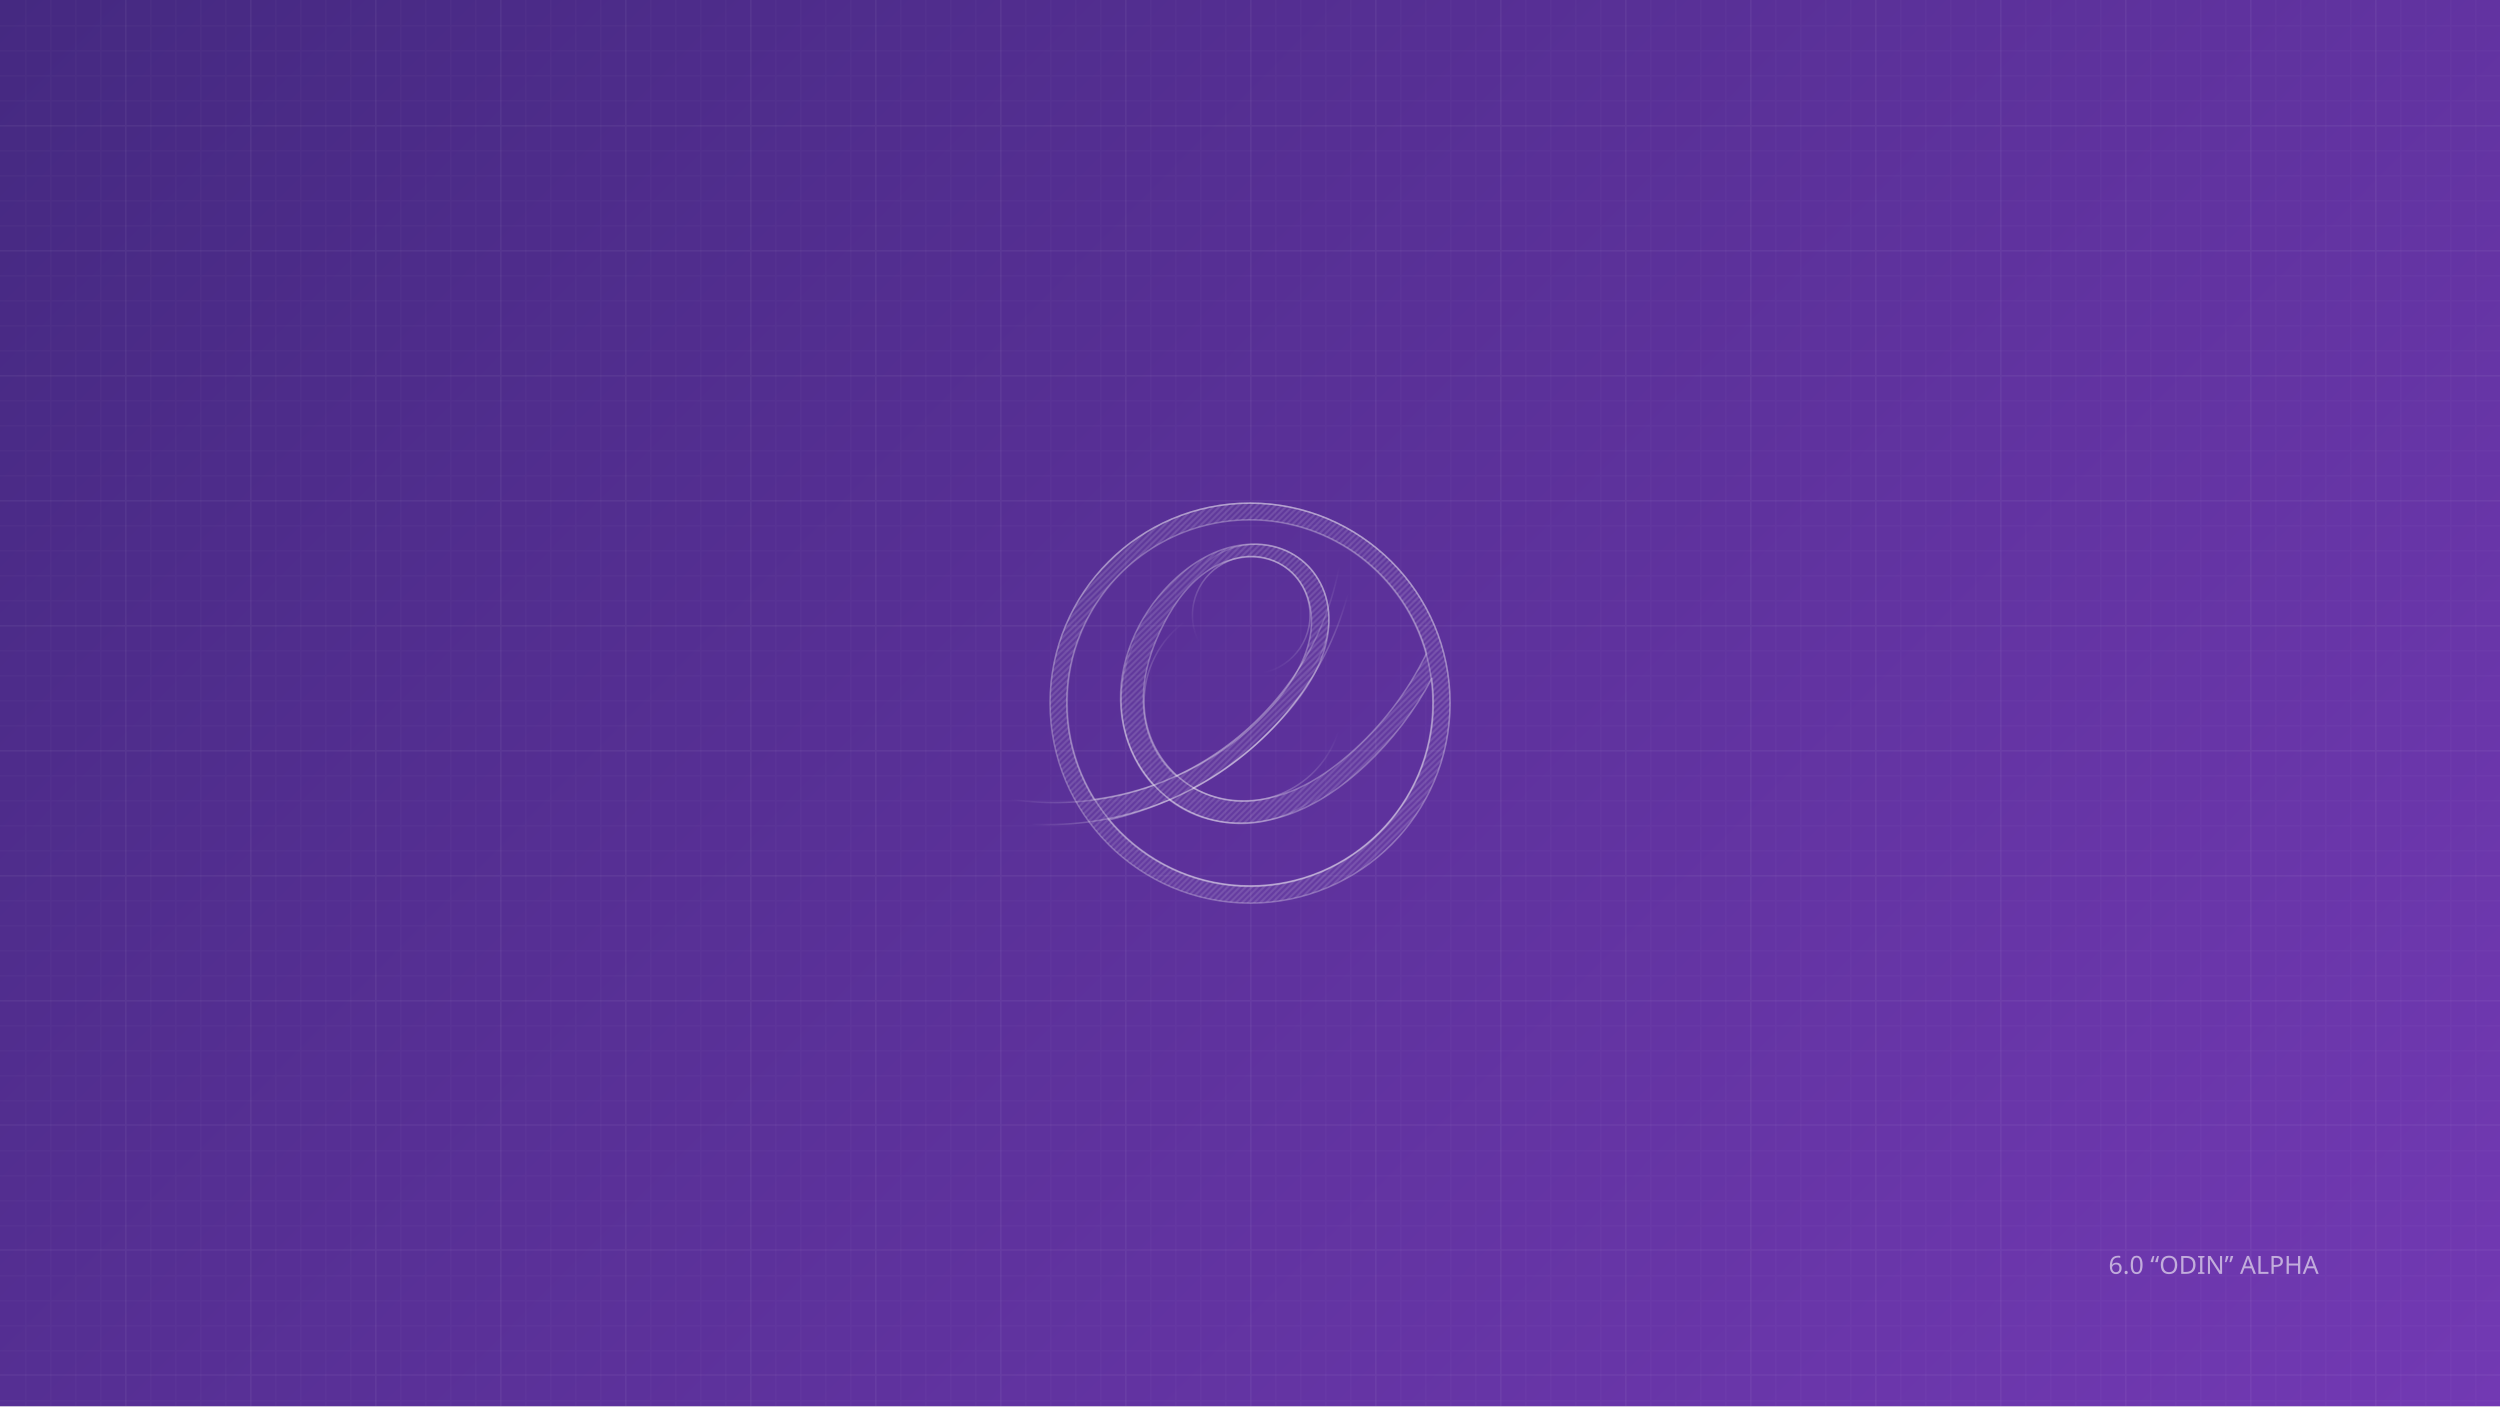
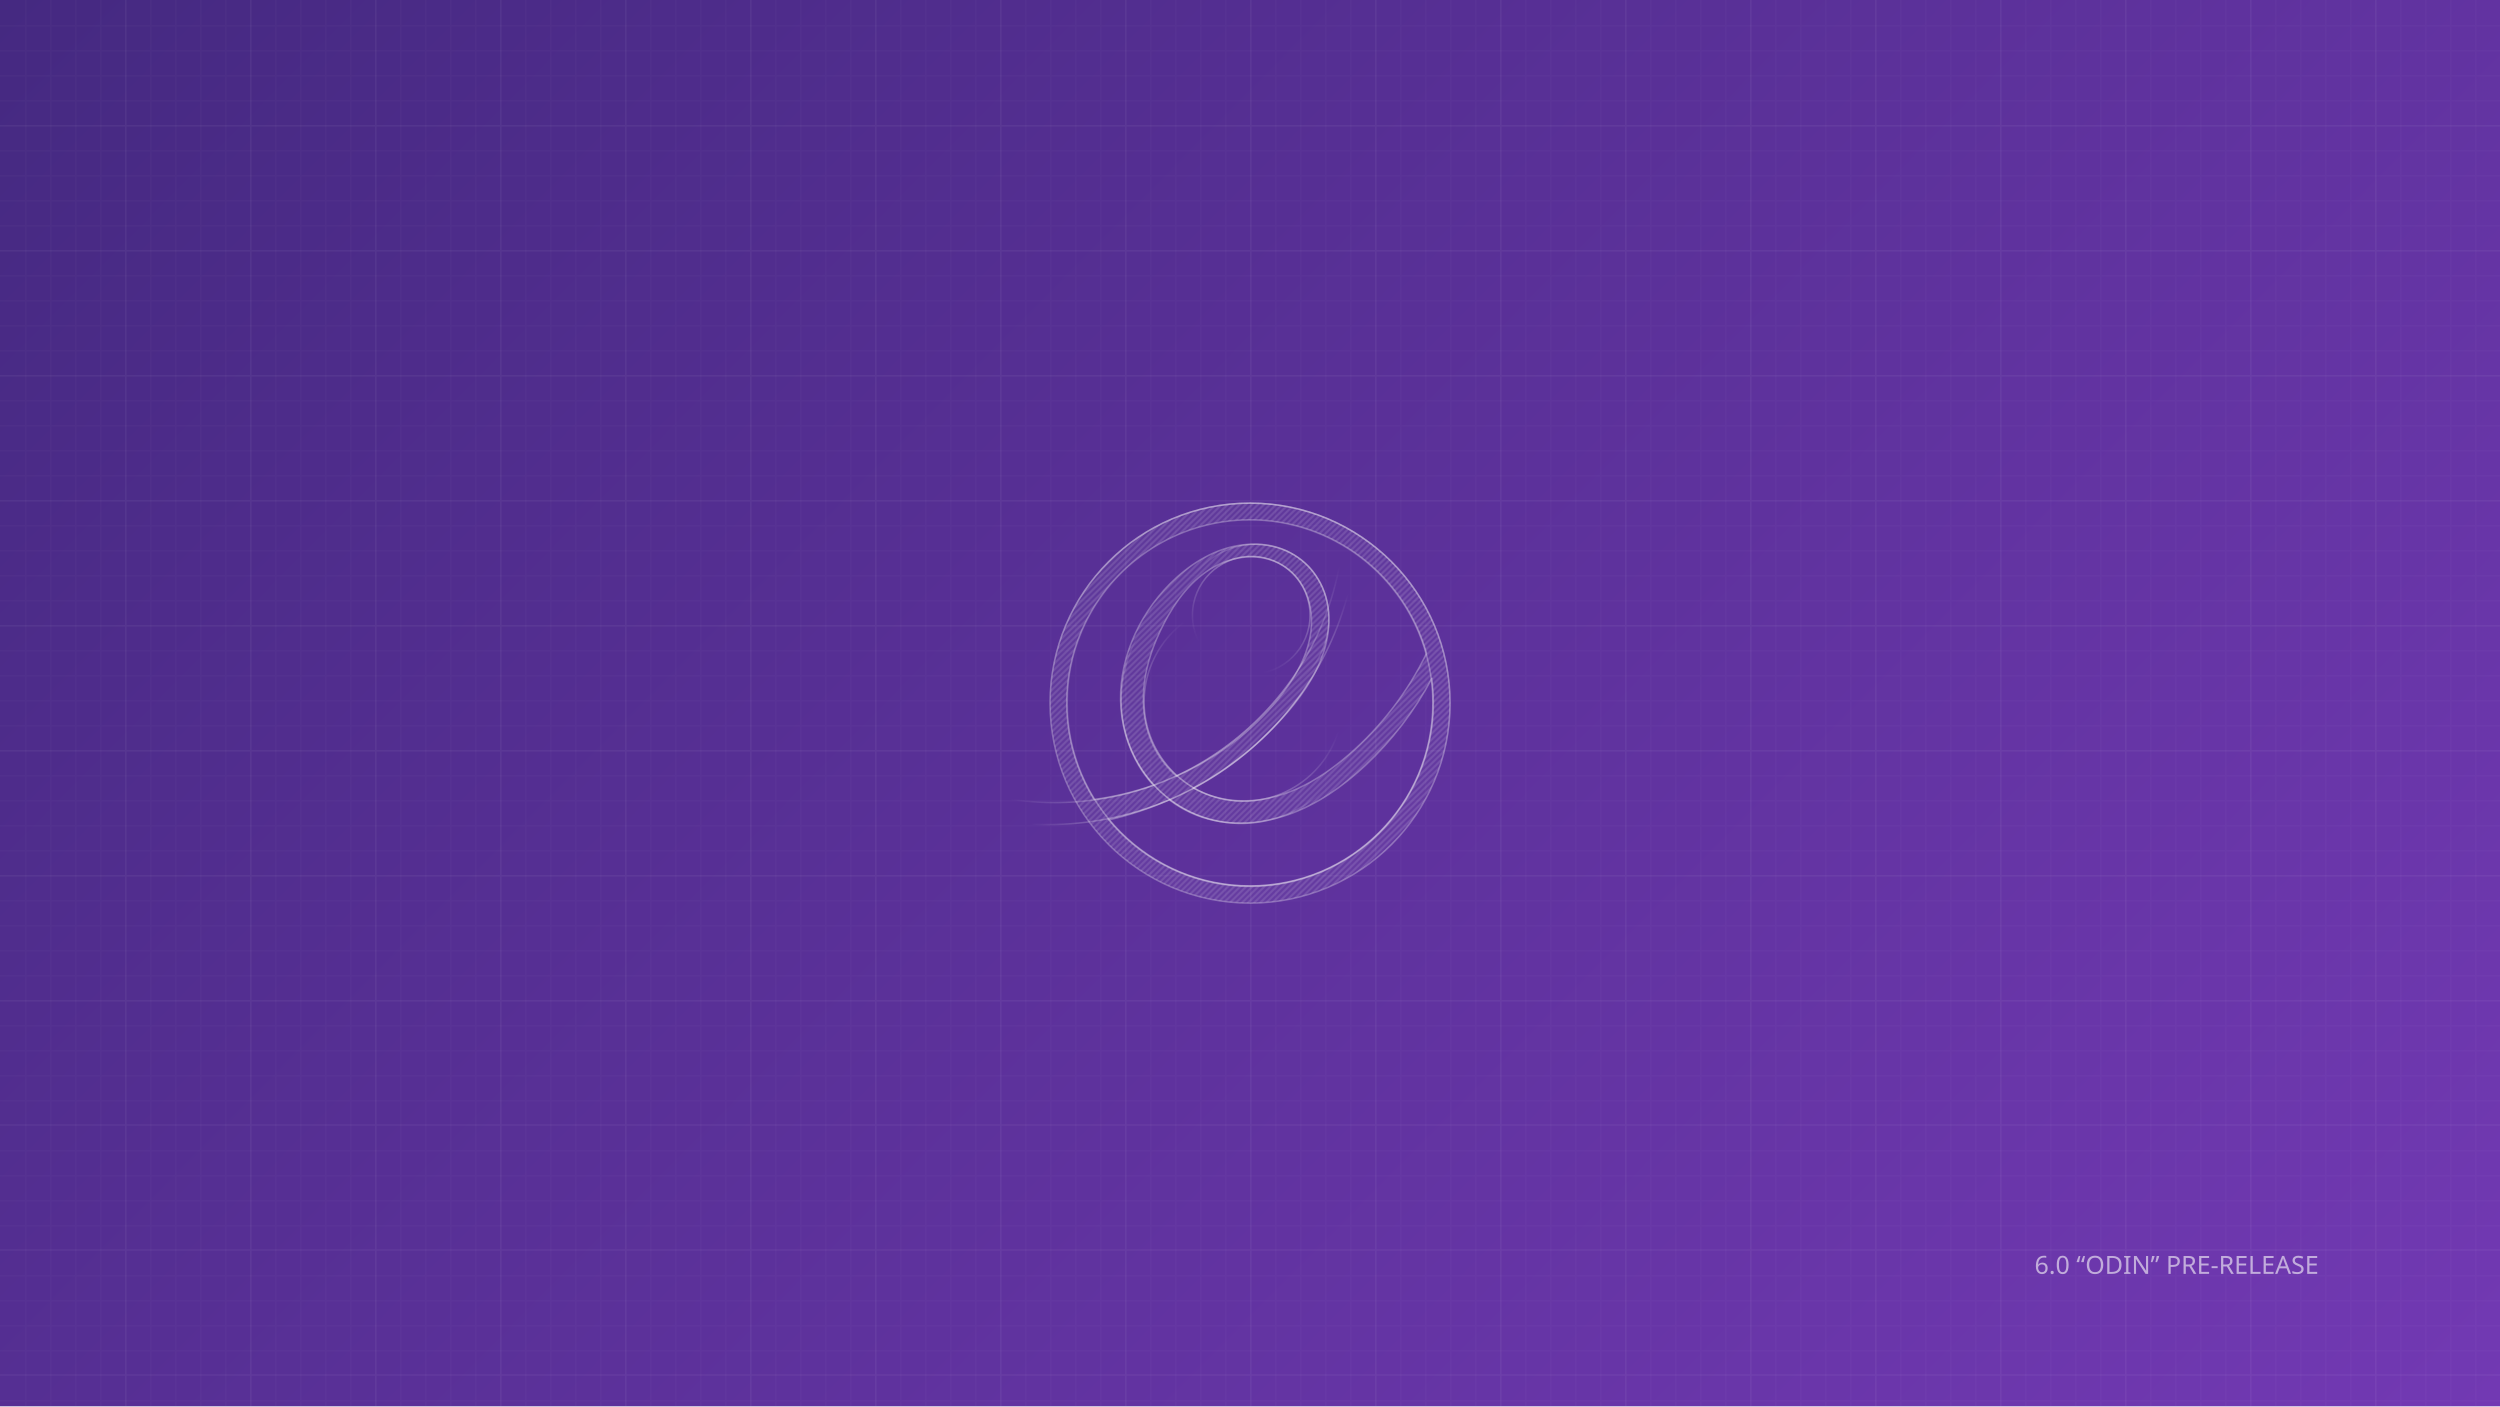
- <svg xmlns="http://www.w3.org/2000/svg" xmlns:xlink="http://www.w3.org/1999/xlink" width="1600" height="900" viewBox="0 0 1600 900" id="svg2" version="1.1">
+ <svg xmlns="http://www.w3.org/2000/svg" xmlns:xlink="http://www.w3.org/1999/xlink" version="1.1" id="svg2" viewBox="0 0 1600 900" height="900" width="1600">
  <defs id="defs4">
    <linearGradient id="linearGradient909">
-       <stop id="stop905" offset="0" style="stop-color:#fafafa;stop-opacity:1;" />
-       <stop id="stop907" offset="1" style="stop-color:#fafafa;stop-opacity:0;" />
+       <stop style="stop-color:#fafafa;stop-opacity:1;" offset="0" id="stop905" />
+       <stop style="stop-color:#fafafa;stop-opacity:0;" offset="1" id="stop907" />
    </linearGradient>
    <linearGradient id="linearGradient3128">
-       <stop style="stop-color:#fafafa;stop-opacity:0.128" offset="0" id="stop3124" />
-       <stop style="stop-color:#fafafa;stop-opacity:0.172" offset="1" id="stop3126" />
+       <stop id="stop3124" offset="0" style="stop-color:#fafafa;stop-opacity:0.128" />
+       <stop id="stop3126" offset="1" style="stop-color:#fafafa;stop-opacity:0.172" />
    </linearGradient>
    <linearGradient id="linearGradient3120">
-       <stop style="stop-color:#fafafa;stop-opacity:1;" offset="0" id="stop3116" />
-       <stop style="stop-color:#fafafa;stop-opacity:0;" offset="1" id="stop3118" />
+       <stop id="stop3116" offset="0" style="stop-color:#fafafa;stop-opacity:1;" />
+       <stop id="stop3118" offset="1" style="stop-color:#fafafa;stop-opacity:0;" />
    </linearGradient>
    <linearGradient id="linearGradient3112">
-       <stop style="stop-color:#fafafa;stop-opacity:1;" offset="0" id="stop3108" />
-       <stop style="stop-color:#fafafa;stop-opacity:0;" offset="1" id="stop3110" />
+       <stop id="stop3108" offset="0" style="stop-color:#fafafa;stop-opacity:1;" />
+       <stop id="stop3110" offset="1" style="stop-color:#fafafa;stop-opacity:0;" />
    </linearGradient>
    <linearGradient id="linearGradient3104">
-       <stop style="stop-color:#fafafa;stop-opacity:1;" offset="0" id="stop3100" />
-       <stop style="stop-color:#fafafa;stop-opacity:0;" offset="1" id="stop3102" />
+       <stop id="stop3100" offset="0" style="stop-color:#fafafa;stop-opacity:1;" />
+       <stop id="stop3102" offset="1" style="stop-color:#fafafa;stop-opacity:0;" />
    </linearGradient>
    <linearGradient id="linearGradient3072">
-       <stop style="stop-color:#fafafa;stop-opacity:1;" offset="0" id="stop3068" />
-       <stop style="stop-color:#fafafa;stop-opacity:0;" offset="1" id="stop3070" />
+       <stop id="stop3068" offset="0" style="stop-color:#fafafa;stop-opacity:1;" />
+       <stop id="stop3070" offset="1" style="stop-color:#fafafa;stop-opacity:0;" />
    </linearGradient>
    <linearGradient id="linearGradient3040">
-       <stop style="stop-color:#fafafa;stop-opacity:1;" offset="0" id="stop3036" />
-       <stop style="stop-color:#fafafa;stop-opacity:0;" offset="1" id="stop3038" />
+       <stop id="stop3036" offset="0" style="stop-color:#fafafa;stop-opacity:1;" />
+       <stop id="stop3038" offset="1" style="stop-color:#fafafa;stop-opacity:0;" />
    </linearGradient>
    <linearGradient id="linearGradient978">
-       <stop style="stop-color:#452981;stop-opacity:1" offset="0" id="stop974" />
-       <stop style="stop-color:#7239b3;stop-opacity:1" offset="1" id="stop976" />
+       <stop id="stop974" offset="0" style="stop-color:#452981;stop-opacity:1" />
+       <stop id="stop976" offset="1" style="stop-color:#7239b3;stop-opacity:1" />
    </linearGradient>
-     <linearGradient xlink:href="#linearGradient978" id="linearGradient980" x1="356.741" y1="583.683" x2="1106.741" y2="1143.683" gradientUnits="userSpaceOnUse" gradientTransform="matrix(2.133333,0,0,1.607143,-404.3062,-694.3787)" />
-     <linearGradient gradientTransform="translate(-356.7408,-243.6826)" xlink:href="#linearGradient2837" id="linearGradient2839" x1="1191.983" y1="623.76" x2="1167.276" y2="675.195" gradientUnits="userSpaceOnUse" />
+     <linearGradient gradientTransform="matrix(2.133333,0,0,1.607143,-404.3062,-694.3787)" gradientUnits="userSpaceOnUse" y2="1143.683" x2="1106.741" y1="583.683" x1="356.741" id="linearGradient980" xlink:href="#linearGradient978" />
+     <linearGradient gradientUnits="userSpaceOnUse" y2="675.195" x2="1167.276" y1="623.76" x1="1191.983" id="linearGradient2839" xlink:href="#linearGradient2837" gradientTransform="translate(-356.7408,-243.6826)" />
    <linearGradient id="linearGradient2837">
-       <stop style="stop-color:#fafafa;stop-opacity:1;" offset="0" id="stop2833" />
-       <stop style="stop-color:#fafafa;stop-opacity:0;" offset="1" id="stop2835" />
+       <stop id="stop2833" offset="0" style="stop-color:#fafafa;stop-opacity:1;" />
+       <stop id="stop2835" offset="1" style="stop-color:#fafafa;stop-opacity:0;" />
    </linearGradient>
-     <linearGradient gradientTransform="translate(-356.7408,-243.6826)" xlink:href="#linearGradient2837" id="linearGradient2890" x1="1109.636" y1="740.384" x2="1157.736" y2="672.224" gradientUnits="userSpaceOnUse" />
-     <linearGradient gradientTransform="translate(-356.7408,-243.6826)" xlink:href="#linearGradient2837" id="linearGradient2831" x1="1130.027" y1="727.926" x2="1100.664" y2="686.393" gradientUnits="userSpaceOnUse" />
-     <linearGradient gradientTransform="translate(3.4502266e-6,-3.0224891e-6)" xlink:href="#linearGradient3040" id="linearGradient3042" x1="833.854" y1="319.527" x2="866.379" y2="258.471" gradientUnits="userSpaceOnUse" />
-     <linearGradient xlink:href="#linearGradient3072" id="linearGradient3074" x1="375.8" y1="857.598" x2="375.102" y2="809.267" gradientUnits="userSpaceOnUse" gradientTransform="translate(1.639143,-0.705496)" />
-     <linearGradient gradientTransform="translate(4.3281726e-6,1.518704e-6)" xlink:href="#linearGradient3104" id="linearGradient3106" x1="294.678" y1="831.831" x2="242.231" y2="838.618" gradientUnits="userSpaceOnUse" />
-     <linearGradient gradientTransform="translate(4.0523423e-6,-2.1489676e-6)" xlink:href="#linearGradient3112" id="linearGradient3114" x1="849.324" y1="255.772" x2="805.828" y2="483.912" gradientUnits="userSpaceOnUse" />
-     <linearGradient gradientTransform="translate(4.0523423e-6,-2.1489676e-6)" xlink:href="#linearGradient3120" id="linearGradient3122" x1="812.799" y1="548.602" x2="737.509" y2="348.173" gradientUnits="userSpaceOnUse" />
-     <linearGradient gradientTransform="translate(4.0523423e-6,-2.1489676e-6)" xlink:href="#linearGradient3128" id="linearGradient3130" x1="969.878" y1="352.823" x2="610.338" y2="599.727" gradientUnits="userSpaceOnUse" />
-     <pattern xlink:href="#Strips1_1white-6" id="pattern3166-3" patternTransform="matrix(0.9560482,0.9691312,-16.68188,16.45667,780.3066,403.7642)" />
-     <pattern id="Strips1_1white-6" patternTransform="translate(0,0) scale(10,10)" height="1" width="2" patternUnits="userSpaceOnUse">
-       <rect id="rect2067-7" height="2" width="1" y="-0.5" x="0" style="fill:white;stroke:none" />
+     <linearGradient gradientUnits="userSpaceOnUse" y2="672.224" x2="1157.736" y1="740.384" x1="1109.636" id="linearGradient2890" xlink:href="#linearGradient2837" gradientTransform="translate(-356.7408,-243.6826)" />
+     <linearGradient gradientUnits="userSpaceOnUse" y2="686.393" x2="1100.664" y1="727.926" x1="1130.027" id="linearGradient2831" xlink:href="#linearGradient2837" gradientTransform="translate(-356.7408,-243.6826)" />
+     <linearGradient gradientUnits="userSpaceOnUse" y2="258.471" x2="866.379" y1="319.527" x1="833.854" id="linearGradient3042" xlink:href="#linearGradient3040" gradientTransform="translate(3.4502266e-6,-3.0224891e-6)" />
+     <linearGradient gradientTransform="translate(1.639143,-0.705496)" gradientUnits="userSpaceOnUse" y2="809.267" x2="375.102" y1="857.598" x1="375.8" id="linearGradient3074" xlink:href="#linearGradient3072" />
+     <linearGradient gradientUnits="userSpaceOnUse" y2="838.618" x2="242.231" y1="831.831" x1="294.678" id="linearGradient3106" xlink:href="#linearGradient3104" gradientTransform="translate(4.3281726e-6,1.518704e-6)" />
+     <linearGradient gradientUnits="userSpaceOnUse" y2="483.912" x2="805.828" y1="255.772" x1="849.324" id="linearGradient3114" xlink:href="#linearGradient3112" gradientTransform="translate(4.0523423e-6,-2.1489676e-6)" />
+     <linearGradient gradientUnits="userSpaceOnUse" y2="348.173" x2="737.509" y1="548.602" x1="812.799" id="linearGradient3122" xlink:href="#linearGradient3120" gradientTransform="translate(4.0523423e-6,-2.1489676e-6)" />
+     <linearGradient gradientUnits="userSpaceOnUse" y2="599.727" x2="610.338" y1="352.823" x1="969.878" id="linearGradient3130" xlink:href="#linearGradient3128" gradientTransform="translate(4.0523423e-6,-2.1489676e-6)" />
+     <pattern patternTransform="matrix(0.9560482,0.9691312,-16.68188,16.45667,780.3066,403.7642)" id="pattern3166-3" xlink:href="#Strips1_1white-6" />
+     <pattern patternUnits="userSpaceOnUse" width="2" height="1" patternTransform="translate(0,0) scale(10,10)" id="Strips1_1white-6">
+       <rect style="fill:white;stroke:none" x="0" y="-0.5" width="1" height="2" id="rect2067-7" />
    </pattern>
-     <linearGradient gradientUnits="userSpaceOnUse" y2="795.364" x2="396.354" y1="785.937" x1="452.706" id="linearGradient911" xlink:href="#linearGradient909" />
+     <linearGradient xlink:href="#linearGradient909" id="linearGradient911" x1="452.706" y1="785.937" x2="396.354" y2="795.364" gradientUnits="userSpaceOnUse" />
  </defs>
  <g id="layer3">
-     <g id="layer1" transform="translate(-356.7408,-243.6826)">
-       <rect id="rect5505-21-3-8-5-2" style="color:#000000;opacity:1;fill:url(#linearGradient980);fill-opacity:1;stroke-width:1" rx="0" ry="0" height="900" width="1600" y="243.683" x="356.741" />
+     <g transform="translate(-356.7408,-243.6826)" id="layer1">
+       <rect x="356.741" y="243.683" width="1600" height="900" ry="0" rx="0" style="color:#000000;opacity:1;fill:url(#linearGradient980);fill-opacity:1;stroke-width:1" id="rect5505-21-3-8-5-2" />
    </g>
  </g>
  <g id="layer5">
-     <path d="M 1600,896.5 H 1.9999999e-5 M 1600,864.5 H 1.9999999e-5 M 1600,848.5 H 1.9999999e-5 M 1600,832.5 H 1.9999999e-5 M 1600,816.5 H 1.9999999e-5 M 1600,784.5 H 1.9999999e-5 M 1600,768.5 H 1.9999999e-5 M 1600,752.5 H 1.9999999e-5 M 1600,736.5 H 1.9999999e-5 M 1600,704.5 H 1.9999999e-5 M 1600,688.5 H 1.9999999e-5 M 1600,672.5 H 1.9999999e-5 M 1600,656.5 H 1.9999999e-5 M 1600,624.5 H 1.9999999e-5 M 1600,608.5 H 1.9999999e-5 M 1600,592.5 H 1.9999999e-5 M 1600,576.5 H 1.9999999e-5 M 1600,544.5 H 1.9999999e-5 M 1600,528.5 H 1.9999999e-5 M 1600,512.5 H 1.9999999e-5 M 1600,496.5 H 1.9999999e-5 M 1600,464.5 H 1.9999999e-5 M 1600,448.5 H 1.9999999e-5 M 1600,432.5 H 1.9999999e-5 M 1600,416.5 H 1.9999999e-5 M 1600,384.5 H 1.9999999e-5 M 1600,368.5 H 1.9999999e-5 M 1600,352.5 H 1.9999999e-5 M 1600,336.5 H 1.9999999e-5 M 1600,304.5 H 1.9999999e-5 M 1600,288.5 H 1.9999999e-5 M 1600,272.5 H 1.9999999e-5 M 1600,256.5 H 1.9999999e-5 M 1600,224.5 H 1.9999999e-5 M 1600,208.5 H 1.9999999e-5 M 1600,192.5 H 1.9999999e-5 M 1600,176.5 H 1.9999999e-5 M 1600,144.5 H 1.9999999e-5 M 1600,128.5 H 1.9999999e-5 M 1600,112.5 H 1.9999999e-5 M 1600,96.5 H 1.9999999e-5 M 1600,64.5 H 1.9999999e-5 M 1600,48.5 H 1.9999999e-5 M 1600,32.5 H 1.9999999e-5 M 1600,16.5 H 1.9999999e-5 M 1584.5,-2e-5 V 900 M 1568.5,-2e-5 V 900 M 1552.5,-2e-5 V 900 M 1536.5,-2e-5 V 900 M 1504.5,-2e-5 V 900 M 1488.5,-2e-5 V 900 M 1472.5,-2e-5 V 900 M 1456.5,-2e-5 V 900 M 1424.5,-2e-5 V 900 M 1408.5,-2e-5 V 900 M 1392.5,-2e-5 V 900 M 1376.5,-2e-5 V 900 M 1344.5,-2e-5 V 900 M 1328.5,-2e-5 V 900 M 1312.5,-2e-5 V 900 M 1296.5,-2e-5 V 900 M 1264.5,-2e-5 V 900 M 1248.5,-2e-5 V 900 M 1232.5,-2e-5 V 900 M 1216.5,-2e-5 V 900 M 1184.5,-2e-5 V 900 M 1168.5,-2e-5 V 900 M 1152.5,-2e-5 V 900 M 1136.5,-2e-5 V 900 M 1104.5,-2e-5 V 900 M 1088.5,-2e-5 V 900 M 1072.5,-2e-5 V 900 M 1056.5,-2e-5 V 900 M 1024.5,-2e-5 V 900 M 1008.5,-2e-5 V 900 M 992.5,-2e-5 V 900 M 976.5,-2e-5 V 900 M 944.5,-2e-5 V 900 M 928.5,-2e-5 V 900 M 912.5,-2e-5 V 900 M 896.5,-2e-5 V 900 M 864.5,-2e-5 V 900 M 848.5,-2e-5 V 900 M 832.5,-2e-5 V 900 M 816.5,-2e-5 V 900 M 784.5,-2e-5 V 900 M 768.5,-2e-5 V 900 M 752.5,-2e-5 V 900 M 736.5,-2e-5 V 900 M 704.5,-2e-5 V 900 M 688.5,-2e-5 V 900 M 672.5,-2e-5 V 900 M 656.5,-2e-5 V 900 M 624.5,-2e-5 V 900 M 608.5,-2e-5 V 900 M 592.5,-2e-5 V 900 M 576.5,-2e-5 V 900 M 544.5,-2e-5 V 900 M 528.5,-2e-5 V 900 M 512.5,-2e-5 V 900 M 496.5,-2e-5 V 900 M 464.5,-2e-5 V 900 M 448.5,-2e-5 V 900 M 432.5,-2e-5 V 900 M 416.5,-2e-5 V 900 M 384.5,-2e-5 V 900 M 368.5,-2e-5 V 900 M 352.5,-2e-5 V 900 M 336.5,-2e-5 V 900 M 304.5,-2e-5 V 900 M 288.5,-2e-5 V 900 M 272.5,-2e-5 V 900 M 256.5,-2e-5 V 900 M 224.5,-2e-5 V 900 M 208.5,-2e-5 V 900 M 192.5,-2e-5 V 900 M 176.5,-2e-5 V 900 M 144.5,-2e-5 V 900 M 128.5,-2e-5 V 900 M 112.5,-2e-5 V 900 M 96.5,-2e-5 V 900 M 64.5,-2e-5 V 900 M 48.5,-2e-5 V 900 M 32.5,-2e-5 V 900 M 16.5,-2e-5 V 900" style="opacity:0.02;fill:none;stroke:#fafafa;stroke-width:1px;stroke-linecap:butt;stroke-linejoin:miter;stroke-opacity:1" id="path1039-1-8-7-2-2-7-7" />
-     <path d="M 1600,880 H 0 m 1600,-80 H 0 m 1600,-80 H 0 M 640.5,-2e-5 V 900 M 560.5,-2e-5 V 900 M 480.5,-2e-5 V 900 M 400.5,-2e-5 V 900 M 320.5,-2e-5 V 900 M 240.5,-2e-5 V 900 M 160.5,-2e-5 V 900 M 80.5,-2e-5 V 900 M 1600.5,-2e-5 V 900 M 1520.5,-2e-5 V 900 M 1440.5,-2e-5 V 900 M 1360.5,-2e-5 V 900 M 1280.5,-2e-5 V 900 M 1200.5,-2e-5 V 900 M 1120.5,-2e-5 V 900 M 1040.5,-2e-5 V 900 M 960.5,-2e-5 V 900 M 880.5,-2e-5 V 900 M 800.5,-2e-5 V 900 M 720.5,-2e-5 V 900 M 1600,640.5 H 1.9999999e-5 M 1600,560.5 H 1.9999999e-5 M 1600,480.5 H 1.9999999e-5 M 1600,400.5 H 1.9999999e-5 M 1600,320.5 H 1.9999999e-5 M 1600,240.5 H 1.9999999e-5 M 1600,160.5 H 1.9999999e-5 M 1600,80.5 H 1.9999999e-5" style="opacity:0.05;fill:none;stroke:#fafafa;stroke-width:1px;stroke-linecap:butt;stroke-linejoin:miter;stroke-opacity:1" id="path1039-1-8-7-9-0-3-5-28-3" />
+     <path id="path1039-1-8-7-2-2-7-7" style="opacity:0.02;fill:none;stroke:#fafafa;stroke-width:1px;stroke-linecap:butt;stroke-linejoin:miter;stroke-opacity:1" d="M 1600,896.5 H 1.9999999e-5 M 1600,864.5 H 1.9999999e-5 M 1600,848.5 H 1.9999999e-5 M 1600,832.5 H 1.9999999e-5 M 1600,816.5 H 1.9999999e-5 M 1600,784.5 H 1.9999999e-5 M 1600,768.5 H 1.9999999e-5 M 1600,752.5 H 1.9999999e-5 M 1600,736.5 H 1.9999999e-5 M 1600,704.5 H 1.9999999e-5 M 1600,688.5 H 1.9999999e-5 M 1600,672.5 H 1.9999999e-5 M 1600,656.5 H 1.9999999e-5 M 1600,624.5 H 1.9999999e-5 M 1600,608.5 H 1.9999999e-5 M 1600,592.5 H 1.9999999e-5 M 1600,576.5 H 1.9999999e-5 M 1600,544.5 H 1.9999999e-5 M 1600,528.5 H 1.9999999e-5 M 1600,512.5 H 1.9999999e-5 M 1600,496.5 H 1.9999999e-5 M 1600,464.5 H 1.9999999e-5 M 1600,448.5 H 1.9999999e-5 M 1600,432.5 H 1.9999999e-5 M 1600,416.5 H 1.9999999e-5 M 1600,384.5 H 1.9999999e-5 M 1600,368.5 H 1.9999999e-5 M 1600,352.5 H 1.9999999e-5 M 1600,336.5 H 1.9999999e-5 M 1600,304.5 H 1.9999999e-5 M 1600,288.5 H 1.9999999e-5 M 1600,272.5 H 1.9999999e-5 M 1600,256.5 H 1.9999999e-5 M 1600,224.5 H 1.9999999e-5 M 1600,208.5 H 1.9999999e-5 M 1600,192.5 H 1.9999999e-5 M 1600,176.5 H 1.9999999e-5 M 1600,144.5 H 1.9999999e-5 M 1600,128.5 H 1.9999999e-5 M 1600,112.5 H 1.9999999e-5 M 1600,96.5 H 1.9999999e-5 M 1600,64.5 H 1.9999999e-5 M 1600,48.5 H 1.9999999e-5 M 1600,32.5 H 1.9999999e-5 M 1600,16.5 H 1.9999999e-5 M 1584.5,-2e-5 V 900 M 1568.5,-2e-5 V 900 M 1552.5,-2e-5 V 900 M 1536.5,-2e-5 V 900 M 1504.5,-2e-5 V 900 M 1488.5,-2e-5 V 900 M 1472.5,-2e-5 V 900 M 1456.5,-2e-5 V 900 M 1424.5,-2e-5 V 900 M 1408.5,-2e-5 V 900 M 1392.5,-2e-5 V 900 M 1376.5,-2e-5 V 900 M 1344.5,-2e-5 V 900 M 1328.5,-2e-5 V 900 M 1312.5,-2e-5 V 900 M 1296.5,-2e-5 V 900 M 1264.5,-2e-5 V 900 M 1248.5,-2e-5 V 900 M 1232.5,-2e-5 V 900 M 1216.5,-2e-5 V 900 M 1184.5,-2e-5 V 900 M 1168.5,-2e-5 V 900 M 1152.5,-2e-5 V 900 M 1136.5,-2e-5 V 900 M 1104.5,-2e-5 V 900 M 1088.5,-2e-5 V 900 M 1072.5,-2e-5 V 900 M 1056.5,-2e-5 V 900 M 1024.5,-2e-5 V 900 M 1008.5,-2e-5 V 900 M 992.5,-2e-5 V 900 M 976.5,-2e-5 V 900 M 944.5,-2e-5 V 900 M 928.5,-2e-5 V 900 M 912.5,-2e-5 V 900 M 896.5,-2e-5 V 900 M 864.5,-2e-5 V 900 M 848.5,-2e-5 V 900 M 832.5,-2e-5 V 900 M 816.5,-2e-5 V 900 M 784.5,-2e-5 V 900 M 768.5,-2e-5 V 900 M 752.5,-2e-5 V 900 M 736.5,-2e-5 V 900 M 704.5,-2e-5 V 900 M 688.5,-2e-5 V 900 M 672.5,-2e-5 V 900 M 656.5,-2e-5 V 900 M 624.5,-2e-5 V 900 M 608.5,-2e-5 V 900 M 592.5,-2e-5 V 900 M 576.5,-2e-5 V 900 M 544.5,-2e-5 V 900 M 528.5,-2e-5 V 900 M 512.5,-2e-5 V 900 M 496.5,-2e-5 V 900 M 464.5,-2e-5 V 900 M 448.5,-2e-5 V 900 M 432.5,-2e-5 V 900 M 416.5,-2e-5 V 900 M 384.5,-2e-5 V 900 M 368.5,-2e-5 V 900 M 352.5,-2e-5 V 900 M 336.5,-2e-5 V 900 M 304.5,-2e-5 V 900 M 288.5,-2e-5 V 900 M 272.5,-2e-5 V 900 M 256.5,-2e-5 V 900 M 224.5,-2e-5 V 900 M 208.5,-2e-5 V 900 M 192.5,-2e-5 V 900 M 176.5,-2e-5 V 900 M 144.5,-2e-5 V 900 M 128.5,-2e-5 V 900 M 112.5,-2e-5 V 900 M 96.5,-2e-5 V 900 M 64.5,-2e-5 V 900 M 48.5,-2e-5 V 900 M 32.5,-2e-5 V 900 M 16.5,-2e-5 V 900" />
+     <path id="path1039-1-8-7-9-0-3-5-28-3" style="opacity:0.05;fill:none;stroke:#fafafa;stroke-width:1px;stroke-linecap:butt;stroke-linejoin:miter;stroke-opacity:1" d="M 1600,880 H 0 m 1600,-80 H 0 m 1600,-80 H 0 M 640.5,-2e-5 V 900 M 560.5,-2e-5 V 900 M 480.5,-2e-5 V 900 M 400.5,-2e-5 V 900 M 320.5,-2e-5 V 900 M 240.5,-2e-5 V 900 M 160.5,-2e-5 V 900 M 80.5,-2e-5 V 900 M 1600.5,-2e-5 V 900 M 1520.5,-2e-5 V 900 M 1440.5,-2e-5 V 900 M 1360.5,-2e-5 V 900 M 1280.5,-2e-5 V 900 M 1200.5,-2e-5 V 900 M 1120.5,-2e-5 V 900 M 1040.5,-2e-5 V 900 M 960.5,-2e-5 V 900 M 880.5,-2e-5 V 900 M 800.5,-2e-5 V 900 M 720.5,-2e-5 V 900 M 1600,640.5 H 1.9999999e-5 M 1600,560.5 H 1.9999999e-5 M 1600,480.5 H 1.9999999e-5 M 1600,400.5 H 1.9999999e-5 M 1600,320.5 H 1.9999999e-5 M 1600,240.5 H 1.9999999e-5 M 1600,160.5 H 1.9999999e-5 M 1600,80.5 H 1.9999999e-5" />
  </g>
-   <g id="layer4" style="display:none">
-     <path id="path3946-5-1-6-1-3-6-7-5-3-8-5-2" style="opacity:0.05;fill:none;stroke:#fafafa;stroke-width:1;stroke-linecap:butt;stroke-linejoin:miter;stroke-miterlimit:4;stroke-dasharray:none;stroke-opacity:1" d="m 1591.4,-1 v 900 m -18.4,-900 v 900 m -36.8,-900 v 900 m -18.4,-900 v 900 m -18.4,-900 v 900 m -18.4,-900 v 900 m -36.8,-900 v 900 m -18.4,-900 v 900 m -18.4,-900 v 900 m -18.4,-900 v 900 m -36.8,-900 v 900 m -18.4,-900 v 900 m -18.4,-900 v 900 m -18.4,-900 v 900 m -34.8,-900 v 900 m -18.4,-900 v 900 m -18.4,-900 v 900 m -18.4,-900 v 900 m -36.8,-900 v 900 m -18.4,-900 v 900 m -18.4,-900 v 900 m -18.4,-900 v 900 m -36.8,-900 v 900 m -18.4,-900 v 900 m -18.4,-900 v 900 m -18.4,-900 V 899 M 986.2,-1 v 900 m -18.4,-900 v 900 m -18.4,-900 v 900 m -18.4,-900 v 900 m -34.8,-900 v 900 m -18.4,-900 v 900 m -18.4,-900 v 900 m -18.4,-900 v 900 m -36.8,-900 v 900 m -18.4,-900 v 900 m -18.4,-900 v 900 m -18.4,-900 v 900 m -36.8,-900 v 900 m -18.4,-900 v 900 m -18.4,-900 v 900 m -18.4,-900 V 899 M 620.2,-1 V 899 M 601.8,-1 V 899 M 583.4,-1 V 899 M 565,-1 V 899 M 530.2,-1 V 899 M 511.8,-1 V 899 M 493.4,-1 V 899 M 475,-1 V 899 M 438.2,-1 V 899 M 419.8,-1 V 899 M 401.4,-1 V 899 M 383,-1 V 899 M 346.2,-1 V 899 M 327.8,-1 V 899 M 309.4,-1 V 899 M 291,-1 V 899 M 254.2,-1 V 899 M 235.8,-1 V 899 M 217.4,-1 V 899 M 199,-1 V 899 M 164.2,-1 V 899 M 145.8,-1 V 899 M 127.4,-1 V 899 M 109,-1 V 899 M 72.2,-1 V 899 M 53.8,-1 V 899 M 35.4,-1 V 899 M 17,-1 v 900 m 1583,-1.4 H -3e-5 M 1600,879.2 H -3e-5 M 1600,860.8 H -3e-5 M 1600,842.4 H -3e-5 M 1600,805.6 H -3e-5 M 1600,787.2 H -3e-5 M 1600,768.8 H -3e-5 M 1600,750.4 H -3e-5 M 1600,713.6 H -3e-5 M 1600,695.2 H -3e-5 M 1600,676.8 H -3e-5 M 1600,658.4 H -3e-5 M 1600,621.6 H -3e-5 M 1600,603.2 H -3e-5 M 1600,584.8 H -3e-5 M 1600,566.4 H -3e-5 M 1600,531.6 H -3e-5 M 1600,513.2 H -3e-5 M 1600,494.8 H -3e-5 M 1600,476.4 H -3e-5 M 1600,439.6 H -3e-5 M 1600,421.2 H -3e-5 M 1600,402.8 H -3e-5 M 1600,384.4 H -3e-5 M 1600,347.6 H -3e-5 M 1600,329.2 H -3e-5 M 1600,310.8 H -3e-5 M 1600,292.4 H -3e-5 M 1600,255.6 H -3e-5 M 1600,237.2 H -3e-5 M 1600,218.8 H -3e-5 M 1600,200.4 H -3e-5 M 1600,165.6 H -3e-5 M 1600,147.2 H -3e-5 M 1600,128.8 H -3e-5 M 1600,110.4 H -3e-5 M 1600,73.6 H -3e-5 M 1600,55.2 H -3e-5 M 1600,36.8 H -3e-5 M 1600,18.4 H -3e-5" />
-     <path id="path3946-5-1-6-1-3-5-4-0-06" style="opacity:0.1;fill:none;stroke:#fafafa;stroke-width:1;stroke-linecap:butt;stroke-linejoin:miter;stroke-miterlimit:4;stroke-dasharray:none;stroke-opacity:1" d="m 1554.6,-1 v 900 m -92,-900 v 900 m -92,-900 v 900 m -90,-900 v 900 m -92,-900 v 900 m -92,-900 v 900 m -92,-900 V 899 M 914.6,-1 v 900 m -92,-900 v 900 m -92,-900 V 899 M 638.6,-1 V 899 M 548.6,-1 V 899 M 456.6,-1 V 899 M 364.6,-1 V 899 M 272.6,-1 V 899 M 182.6,-1 V 899 M 90.6,-1 v 900 m 1509.4,-75 H -3e-5 M 1600,732 H -3e-5 M 1600,640 H -3e-5 M 1600,550 H -3e-5 M 1600,458 H -3e-5 M 1600,366 H -3e-5 M 1600,274 H -3e-5 M 1600,184 H -3e-5 M 1600,92 H -3e-5" />
+   <g style="display:none" id="layer4">
+     <path d="m 1591.4,-1 v 900 m -18.4,-900 v 900 m -36.8,-900 v 900 m -18.4,-900 v 900 m -18.4,-900 v 900 m -18.4,-900 v 900 m -36.8,-900 v 900 m -18.4,-900 v 900 m -18.4,-900 v 900 m -18.4,-900 v 900 m -36.8,-900 v 900 m -18.4,-900 v 900 m -18.4,-900 v 900 m -18.4,-900 v 900 m -34.8,-900 v 900 m -18.4,-900 v 900 m -18.4,-900 v 900 m -18.4,-900 v 900 m -36.8,-900 v 900 m -18.4,-900 v 900 m -18.4,-900 v 900 m -18.4,-900 v 900 m -36.8,-900 v 900 m -18.4,-900 v 900 m -18.4,-900 v 900 m -18.4,-900 V 899 M 986.2,-1 v 900 m -18.4,-900 v 900 m -18.4,-900 v 900 m -18.4,-900 v 900 m -34.8,-900 v 900 m -18.4,-900 v 900 m -18.4,-900 v 900 m -18.4,-900 v 900 m -36.8,-900 v 900 m -18.4,-900 v 900 m -18.4,-900 v 900 m -18.4,-900 v 900 m -36.8,-900 v 900 m -18.4,-900 v 900 m -18.4,-900 v 900 m -18.4,-900 V 899 M 620.2,-1 V 899 M 601.8,-1 V 899 M 583.4,-1 V 899 M 565,-1 V 899 M 530.2,-1 V 899 M 511.8,-1 V 899 M 493.4,-1 V 899 M 475,-1 V 899 M 438.2,-1 V 899 M 419.8,-1 V 899 M 401.4,-1 V 899 M 383,-1 V 899 M 346.2,-1 V 899 M 327.8,-1 V 899 M 309.4,-1 V 899 M 291,-1 V 899 M 254.2,-1 V 899 M 235.8,-1 V 899 M 217.4,-1 V 899 M 199,-1 V 899 M 164.2,-1 V 899 M 145.8,-1 V 899 M 127.4,-1 V 899 M 109,-1 V 899 M 72.2,-1 V 899 M 53.8,-1 V 899 M 35.4,-1 V 899 M 17,-1 v 900 m 1583,-1.4 H -3e-5 M 1600,879.2 H -3e-5 M 1600,860.8 H -3e-5 M 1600,842.4 H -3e-5 M 1600,805.6 H -3e-5 M 1600,787.2 H -3e-5 M 1600,768.8 H -3e-5 M 1600,750.4 H -3e-5 M 1600,713.6 H -3e-5 M 1600,695.2 H -3e-5 M 1600,676.8 H -3e-5 M 1600,658.4 H -3e-5 M 1600,621.6 H -3e-5 M 1600,603.2 H -3e-5 M 1600,584.8 H -3e-5 M 1600,566.4 H -3e-5 M 1600,531.6 H -3e-5 M 1600,513.2 H -3e-5 M 1600,494.8 H -3e-5 M 1600,476.4 H -3e-5 M 1600,439.6 H -3e-5 M 1600,421.2 H -3e-5 M 1600,402.8 H -3e-5 M 1600,384.4 H -3e-5 M 1600,347.6 H -3e-5 M 1600,329.2 H -3e-5 M 1600,310.8 H -3e-5 M 1600,292.4 H -3e-5 M 1600,255.6 H -3e-5 M 1600,237.2 H -3e-5 M 1600,218.8 H -3e-5 M 1600,200.4 H -3e-5 M 1600,165.6 H -3e-5 M 1600,147.2 H -3e-5 M 1600,128.8 H -3e-5 M 1600,110.4 H -3e-5 M 1600,73.6 H -3e-5 M 1600,55.2 H -3e-5 M 1600,36.8 H -3e-5 M 1600,18.4 H -3e-5" style="opacity:0.05;fill:none;stroke:#fafafa;stroke-width:1;stroke-linecap:butt;stroke-linejoin:miter;stroke-miterlimit:4;stroke-dasharray:none;stroke-opacity:1" id="path3946-5-1-6-1-3-6-7-5-3-8-5-2" />
+     <path d="m 1554.6,-1 v 900 m -92,-900 v 900 m -92,-900 v 900 m -90,-900 v 900 m -92,-900 v 900 m -92,-900 v 900 m -92,-900 V 899 M 914.6,-1 v 900 m -92,-900 v 900 m -92,-900 V 899 M 638.6,-1 V 899 M 548.6,-1 V 899 M 456.6,-1 V 899 M 364.6,-1 V 899 M 272.6,-1 V 899 M 182.6,-1 V 899 M 90.6,-1 v 900 m 1509.4,-75 H -3e-5 M 1600,732 H -3e-5 M 1600,640 H -3e-5 M 1600,550 H -3e-5 M 1600,458 H -3e-5 M 1600,366 H -3e-5 M 1600,274 H -3e-5 M 1600,184 H -3e-5 M 1600,92 H -3e-5" style="opacity:0.1;fill:none;stroke:#fafafa;stroke-width:1;stroke-linecap:butt;stroke-linejoin:miter;stroke-miterlimit:4;stroke-dasharray:none;stroke-opacity:1" id="path3946-5-1-6-1-3-5-4-0-06" />
  </g>
  <g id="layer2">
-     <path id="path1334-8" style="color:#bebebe;overflow:visible;opacity:0.12;fill:url(#pattern3166-3);fill-opacity:1;stroke:none;stroke-width:1;stroke-opacity:0.979;marker:none" overflow="visible" d="m 800.036,322 a 128,128 0 1 0 0,256 128,128 0 0 0 0,-256 z m 0,10.661 a 117.394,117.394 0 0 1 112.951,85.449 203.593,203.593 0 0 1 -49.737,64.859 c -9.966,8.631 -20.846,16.329 -32.859,21.742 -12.014,5.413 -25.234,8.485 -38.382,7.735 a 66.414,66.414 0 0 1 -28.306,-8.119 213.504,213.504 0 0 0 60.599,-48.859 c 11.118,-13.019 20.846,-27.831 24.594,-44.544 1.865,-8.357 2.194,-17.115 0.439,-25.49 a 47.141,47.141 0 0 0 -11.502,-22.619 46.135,46.135 0 0 0 -21.321,-12.635 56.064,56.064 0 0 0 -24.869,-0.914 c -16.457,3.017 -31.159,12.599 -42.953,24.466 -20.773,20.937 -33.627,50.469 -31.269,79.89 1.17,14.702 6.107,29.147 14.555,41.234 1.883,2.688 3.95,5.266 6.162,7.698 -12.288,4.315 -25.033,7.369 -37.943,9.106 a 117.339,117.339 0 0 1 99.84,-178.981 z m 0.75,23.717 c 8.247,0 16.549,2.505 23.131,7.479 5.943,4.48 10.331,10.843 12.818,17.847 2.487,7.003 3.127,14.61 2.286,21.998 -1.701,14.757 -9.143,28.306 -18.158,40.119 -15.927,20.955 -37.12,37.705 -60.654,49.445 -2.414,1.207 -4.864,2.341 -7.314,3.438 A 60.562,60.562 0 0 1 740.022,480.976 c -7.003,-12.398 -9.326,-27.099 -7.954,-41.271 1.353,-14.153 6.217,-27.794 12.745,-40.448 7.57,-14.665 17.883,-28.544 32.329,-36.517 7.223,-3.986 15.397,-6.382 23.643,-6.363 z m 115.529,77.915 a 117.339,117.339 0 0 1 -206.72,90.459 211.2,211.2 0 0 0 38.729,-12.855 c 5.449,4.151 11.465,7.552 17.865,10.002 18.414,7.058 39.314,6.034 57.947,-0.421 18.633,-6.455 35.145,-18.03 49.554,-31.488 a 213.321,213.321 0 0 0 42.642,-55.698 z" />
-     <path id="path1334" style="color:#bebebe;overflow:visible;opacity:0.299;fill:url(#linearGradient3130);fill-opacity:1;stroke:#fafafa;stroke-width:1;stroke-opacity:0.979;marker:none" overflow="visible" d="m 800.036,322 a 128,128 0 1 0 0,256 128,128 0 0 0 0,-256 z m 0,10.661 a 117.394,117.394 0 0 1 112.951,85.449 203.593,203.593 0 0 1 -49.737,64.859 c -9.966,8.631 -20.846,16.329 -32.859,21.742 -12.014,5.413 -25.234,8.485 -38.382,7.735 a 66.414,66.414 0 0 1 -28.306,-8.119 213.504,213.504 0 0 0 60.599,-48.859 c 11.118,-13.019 20.846,-27.831 24.594,-44.544 1.865,-8.357 2.194,-17.115 0.439,-25.49 a 47.141,47.141 0 0 0 -11.502,-22.619 46.135,46.135 0 0 0 -21.321,-12.635 56.064,56.064 0 0 0 -24.869,-0.914 c -16.457,3.017 -31.159,12.599 -42.953,24.466 -20.773,20.937 -33.627,50.469 -31.269,79.89 1.17,14.702 6.107,29.147 14.555,41.234 1.883,2.688 3.95,5.266 6.162,7.698 -12.288,4.315 -25.033,7.369 -37.943,9.106 a 117.339,117.339 0 0 1 99.84,-178.981 z m 0.75,23.717 c 8.247,0 16.549,2.505 23.131,7.479 5.943,4.48 10.331,10.843 12.818,17.847 2.487,7.003 3.127,14.61 2.286,21.998 -1.701,14.757 -9.143,28.306 -18.158,40.119 -15.927,20.955 -37.12,37.705 -60.654,49.445 -2.414,1.207 -4.864,2.341 -7.314,3.438 A 60.562,60.562 0 0 1 740.022,480.976 c -7.003,-12.398 -9.326,-27.099 -7.954,-41.271 1.353,-14.153 6.217,-27.794 12.745,-40.448 7.57,-14.665 17.883,-28.544 32.329,-36.517 7.223,-3.986 15.397,-6.382 23.643,-6.363 z m 115.529,77.915 a 117.339,117.339 0 0 1 -206.72,90.459 211.2,211.2 0 0 0 38.729,-12.855 c 5.449,4.151 11.465,7.552 17.865,10.002 18.414,7.058 39.314,6.034 57.947,-0.421 18.633,-6.455 35.145,-18.03 49.554,-31.488 a 213.321,213.321 0 0 0 42.642,-55.698 z" />
-     <circle r="37.642" cy="393.729" cx="800.801" id="path2808" style="opacity:0.322;vector-effect:none;fill:none;fill-opacity:0.239;stroke:url(#linearGradient2839);stroke-width:1;stroke-linecap:butt;stroke-linejoin:round;stroke-miterlimit:4;stroke-dasharray:none;stroke-dashoffset:0;stroke-opacity:1" />
-     <circle r="185.147" cy="328.515" cx="675.067" id="path2808-5" style="opacity:0.369;vector-effect:none;fill:none;fill-opacity:0.239;stroke:url(#linearGradient2831);stroke-width:1;stroke-linecap:butt;stroke-linejoin:round;stroke-miterlimit:4;stroke-dasharray:none;stroke-dashoffset:0;stroke-opacity:1" />
-     <circle r="128" cy="450" cx="800.036" id="path2841" style="opacity:0.53;vector-effect:none;fill:none;fill-opacity:0.173;stroke:url(#linearGradient3114);stroke-width:1;stroke-linecap:butt;stroke-linejoin:round;stroke-miterlimit:4;stroke-dasharray:none;stroke-dashoffset:0;stroke-opacity:0.979" />
-     <circle r="117" cy="450" cx="800.036" id="path2841-5" style="opacity:0.467;vector-effect:none;fill:none;fill-opacity:0.173;stroke:url(#linearGradient3122);stroke-width:1;stroke-linecap:butt;stroke-linejoin:round;stroke-miterlimit:4;stroke-dasharray:none;stroke-dashoffset:0;stroke-opacity:0.979" />
-     <circle r="63.575" cy="449.184" cx="795.807" id="path2882" style="opacity:0.387;vector-effect:none;fill:none;fill-opacity:0.173;stroke:url(#linearGradient2890);stroke-width:1;stroke-linecap:butt;stroke-linejoin:round;stroke-miterlimit:4;stroke-dasharray:none;stroke-dashoffset:0;stroke-opacity:0.979" />
-     <ellipse transform="matrix(0.9732509,0.2297448,-0.2297464,0.9732505,0,0)" ry="80.433" rx="77.747" cy="252.004" cx="876.787" id="path2882-7" style="opacity:0.439;vector-effect:none;fill:none;fill-opacity:0.173;stroke:url(#linearGradient3042);stroke-width:1;stroke-linecap:butt;stroke-linejoin:round;stroke-miterlimit:4;stroke-dasharray:none;stroke-dashoffset:0;stroke-opacity:1" />
-     <ellipse transform="rotate(-35.10258)" ry="193.243" rx="196.326" cy="660.231" cx="359.493" id="path2808-5-5" style="opacity:0.484;vector-effect:none;fill:none;fill-opacity:0.239;stroke:url(#linearGradient3074);stroke-width:1;stroke-linecap:butt;stroke-linejoin:round;stroke-miterlimit:4;stroke-dasharray:none;stroke-dashoffset:0;stroke-opacity:1" />
-     <path d="" cx="251.245" cy="859.139" rx="50.538" ry="48.299" transform="rotate(-47.27249)" id="path2808-4" style="opacity:0.46;vector-effect:none;fill:none;fill-opacity:0.239;stroke:url(#linearGradient3106);stroke-width:1;stroke-linecap:butt;stroke-linejoin:round;stroke-miterlimit:4;stroke-dasharray:none;stroke-dashoffset:0;stroke-opacity:1" />
-     <text id="text1258" y="815.256" x="1504.761" style="font-style:normal;font-variant:normal;font-weight:normal;font-stretch:normal;font-size:16px;line-height:1.25;font-family:Chilanka;-inkscape-font-specification:'Chilanka, Normal';font-variant-ligatures:normal;font-variant-caps:normal;font-variant-numeric:normal;font-feature-settings:normal;text-align:end;letter-spacing:0px;word-spacing:0px;writing-mode:lr-tb;text-anchor:end;opacity:0.6;fill:#fafafa;fill-opacity:1;stroke:none" xml:space="preserve">
-       <tspan y="815.256" x="1504.761" id="tspan1256">6.0 “ODIN” ALPHA</tspan>
+     <path d="m 800.036,322 a 128,128 0 1 0 0,256 128,128 0 0 0 0,-256 z m 0,10.661 a 117.394,117.394 0 0 1 112.951,85.449 203.593,203.593 0 0 1 -49.737,64.859 c -9.966,8.631 -20.846,16.329 -32.859,21.742 -12.014,5.413 -25.234,8.485 -38.382,7.735 a 66.414,66.414 0 0 1 -28.306,-8.119 213.504,213.504 0 0 0 60.599,-48.859 c 11.118,-13.019 20.846,-27.831 24.594,-44.544 1.865,-8.357 2.194,-17.115 0.439,-25.49 a 47.141,47.141 0 0 0 -11.502,-22.619 46.135,46.135 0 0 0 -21.321,-12.635 56.064,56.064 0 0 0 -24.869,-0.914 c -16.457,3.017 -31.159,12.599 -42.953,24.466 -20.773,20.937 -33.627,50.469 -31.269,79.89 1.17,14.702 6.107,29.147 14.555,41.234 1.883,2.688 3.95,5.266 6.162,7.698 -12.288,4.315 -25.033,7.369 -37.943,9.106 a 117.339,117.339 0 0 1 99.84,-178.981 z m 0.75,23.717 c 8.247,0 16.549,2.505 23.131,7.479 5.943,4.48 10.331,10.843 12.818,17.847 2.487,7.003 3.127,14.61 2.286,21.998 -1.701,14.757 -9.143,28.306 -18.158,40.119 -15.927,20.955 -37.12,37.705 -60.654,49.445 -2.414,1.207 -4.864,2.341 -7.314,3.438 A 60.562,60.562 0 0 1 740.022,480.976 c -7.003,-12.398 -9.326,-27.099 -7.954,-41.271 1.353,-14.153 6.217,-27.794 12.745,-40.448 7.57,-14.665 17.883,-28.544 32.329,-36.517 7.223,-3.986 15.397,-6.382 23.643,-6.363 z m 115.529,77.915 a 117.339,117.339 0 0 1 -206.72,90.459 211.2,211.2 0 0 0 38.729,-12.855 c 5.449,4.151 11.465,7.552 17.865,10.002 18.414,7.058 39.314,6.034 57.947,-0.421 18.633,-6.455 35.145,-18.03 49.554,-31.488 a 213.321,213.321 0 0 0 42.642,-55.698 z" overflow="visible" style="color:#bebebe;overflow:visible;opacity:0.12;fill:url(#pattern3166-3);fill-opacity:1;stroke:none;stroke-width:1;stroke-opacity:0.979;marker:none" id="path1334-8" />
+     <path d="m 800.036,322 a 128,128 0 1 0 0,256 128,128 0 0 0 0,-256 z m 0,10.661 a 117.394,117.394 0 0 1 112.951,85.449 203.593,203.593 0 0 1 -49.737,64.859 c -9.966,8.631 -20.846,16.329 -32.859,21.742 -12.014,5.413 -25.234,8.485 -38.382,7.735 a 66.414,66.414 0 0 1 -28.306,-8.119 213.504,213.504 0 0 0 60.599,-48.859 c 11.118,-13.019 20.846,-27.831 24.594,-44.544 1.865,-8.357 2.194,-17.115 0.439,-25.49 a 47.141,47.141 0 0 0 -11.502,-22.619 46.135,46.135 0 0 0 -21.321,-12.635 56.064,56.064 0 0 0 -24.869,-0.914 c -16.457,3.017 -31.159,12.599 -42.953,24.466 -20.773,20.937 -33.627,50.469 -31.269,79.89 1.17,14.702 6.107,29.147 14.555,41.234 1.883,2.688 3.95,5.266 6.162,7.698 -12.288,4.315 -25.033,7.369 -37.943,9.106 a 117.339,117.339 0 0 1 99.84,-178.981 z m 0.75,23.717 c 8.247,0 16.549,2.505 23.131,7.479 5.943,4.48 10.331,10.843 12.818,17.847 2.487,7.003 3.127,14.61 2.286,21.998 -1.701,14.757 -9.143,28.306 -18.158,40.119 -15.927,20.955 -37.12,37.705 -60.654,49.445 -2.414,1.207 -4.864,2.341 -7.314,3.438 A 60.562,60.562 0 0 1 740.022,480.976 c -7.003,-12.398 -9.326,-27.099 -7.954,-41.271 1.353,-14.153 6.217,-27.794 12.745,-40.448 7.57,-14.665 17.883,-28.544 32.329,-36.517 7.223,-3.986 15.397,-6.382 23.643,-6.363 z m 115.529,77.915 a 117.339,117.339 0 0 1 -206.72,90.459 211.2,211.2 0 0 0 38.729,-12.855 c 5.449,4.151 11.465,7.552 17.865,10.002 18.414,7.058 39.314,6.034 57.947,-0.421 18.633,-6.455 35.145,-18.03 49.554,-31.488 a 213.321,213.321 0 0 0 42.642,-55.698 z" overflow="visible" style="color:#bebebe;overflow:visible;opacity:0.299;fill:url(#linearGradient3130);fill-opacity:1;stroke:#fafafa;stroke-width:1;stroke-opacity:0.979;marker:none" id="path1334" />
+     <circle style="opacity:0.322;vector-effect:none;fill:none;fill-opacity:0.239;stroke:url(#linearGradient2839);stroke-width:1;stroke-linecap:butt;stroke-linejoin:round;stroke-miterlimit:4;stroke-dasharray:none;stroke-dashoffset:0;stroke-opacity:1" id="path2808" cx="800.801" cy="393.729" r="37.642" />
+     <circle style="opacity:0.369;vector-effect:none;fill:none;fill-opacity:0.239;stroke:url(#linearGradient2831);stroke-width:1;stroke-linecap:butt;stroke-linejoin:round;stroke-miterlimit:4;stroke-dasharray:none;stroke-dashoffset:0;stroke-opacity:1" id="path2808-5" cx="675.067" cy="328.515" r="185.147" />
+     <circle style="opacity:0.53;vector-effect:none;fill:none;fill-opacity:0.173;stroke:url(#linearGradient3114);stroke-width:1;stroke-linecap:butt;stroke-linejoin:round;stroke-miterlimit:4;stroke-dasharray:none;stroke-dashoffset:0;stroke-opacity:0.979" id="path2841" cx="800.036" cy="450" r="128" />
+     <circle style="opacity:0.467;vector-effect:none;fill:none;fill-opacity:0.173;stroke:url(#linearGradient3122);stroke-width:1;stroke-linecap:butt;stroke-linejoin:round;stroke-miterlimit:4;stroke-dasharray:none;stroke-dashoffset:0;stroke-opacity:0.979" id="path2841-5" cx="800.036" cy="450" r="117" />
+     <circle style="opacity:0.387;vector-effect:none;fill:none;fill-opacity:0.173;stroke:url(#linearGradient2890);stroke-width:1;stroke-linecap:butt;stroke-linejoin:round;stroke-miterlimit:4;stroke-dasharray:none;stroke-dashoffset:0;stroke-opacity:0.979" id="path2882" cx="795.807" cy="449.184" r="63.575" />
+     <ellipse style="opacity:0.439;vector-effect:none;fill:none;fill-opacity:0.173;stroke:url(#linearGradient3042);stroke-width:1;stroke-linecap:butt;stroke-linejoin:round;stroke-miterlimit:4;stroke-dasharray:none;stroke-dashoffset:0;stroke-opacity:1" id="path2882-7" cx="876.787" cy="252.004" rx="77.747" ry="80.433" transform="matrix(0.9732509,0.2297448,-0.2297464,0.9732505,0,0)" />
+     <ellipse style="opacity:0.484;vector-effect:none;fill:none;fill-opacity:0.239;stroke:url(#linearGradient3074);stroke-width:1;stroke-linecap:butt;stroke-linejoin:round;stroke-miterlimit:4;stroke-dasharray:none;stroke-dashoffset:0;stroke-opacity:1" id="path2808-5-5" cx="359.493" cy="660.231" rx="196.326" ry="193.243" transform="rotate(-35.10258)" />
+     <path style="opacity:0.46;vector-effect:none;fill:none;fill-opacity:0.239;stroke:url(#linearGradient3106);stroke-width:1;stroke-linecap:butt;stroke-linejoin:round;stroke-miterlimit:4;stroke-dasharray:none;stroke-dashoffset:0;stroke-opacity:1" id="path2808-4" transform="rotate(-47.27249)" ry="48.299" rx="50.538" cy="859.139" cx="251.245" d="" />
+     <text xml:space="preserve" style="font-style:normal;font-variant:normal;font-weight:normal;font-stretch:normal;font-size:16px;line-height:1.25;font-family:Chilanka;-inkscape-font-specification:'Chilanka, Normal';font-variant-ligatures:normal;font-variant-caps:normal;font-variant-numeric:normal;font-feature-settings:normal;text-align:end;letter-spacing:0px;word-spacing:0px;writing-mode:lr-tb;text-anchor:end;opacity:0.6;fill:#fafafa;fill-opacity:1;stroke:none" x="1504.761" y="815.256" id="text1258">
+       <tspan id="tspan1256" x="1504.761" y="815.256">6.0 “ODIN” PRE-RELEASE</tspan>
    </text>
-     <ellipse transform="matrix(0.7872035,-0.6166933,0.5951016,0.8036505,0,0)" ry="48.121" rx="49.444" cy="807.953" cx="408.261" id="path2808-7" style="opacity:0.322;vector-effect:none;fill:none;fill-opacity:0.239;stroke:url(#linearGradient911);stroke-width:1;stroke-linecap:butt;stroke-linejoin:round;stroke-miterlimit:4;stroke-dasharray:none;stroke-dashoffset:0;stroke-opacity:1" />
+     <ellipse style="opacity:0.322;vector-effect:none;fill:none;fill-opacity:0.239;stroke:url(#linearGradient911);stroke-width:1;stroke-linecap:butt;stroke-linejoin:round;stroke-miterlimit:4;stroke-dasharray:none;stroke-dashoffset:0;stroke-opacity:1" id="path2808-7" cx="408.261" cy="807.953" rx="49.444" ry="48.121" transform="matrix(0.7872035,-0.6166933,0.5951016,0.8036505,0,0)" />
  </g>
</svg>
